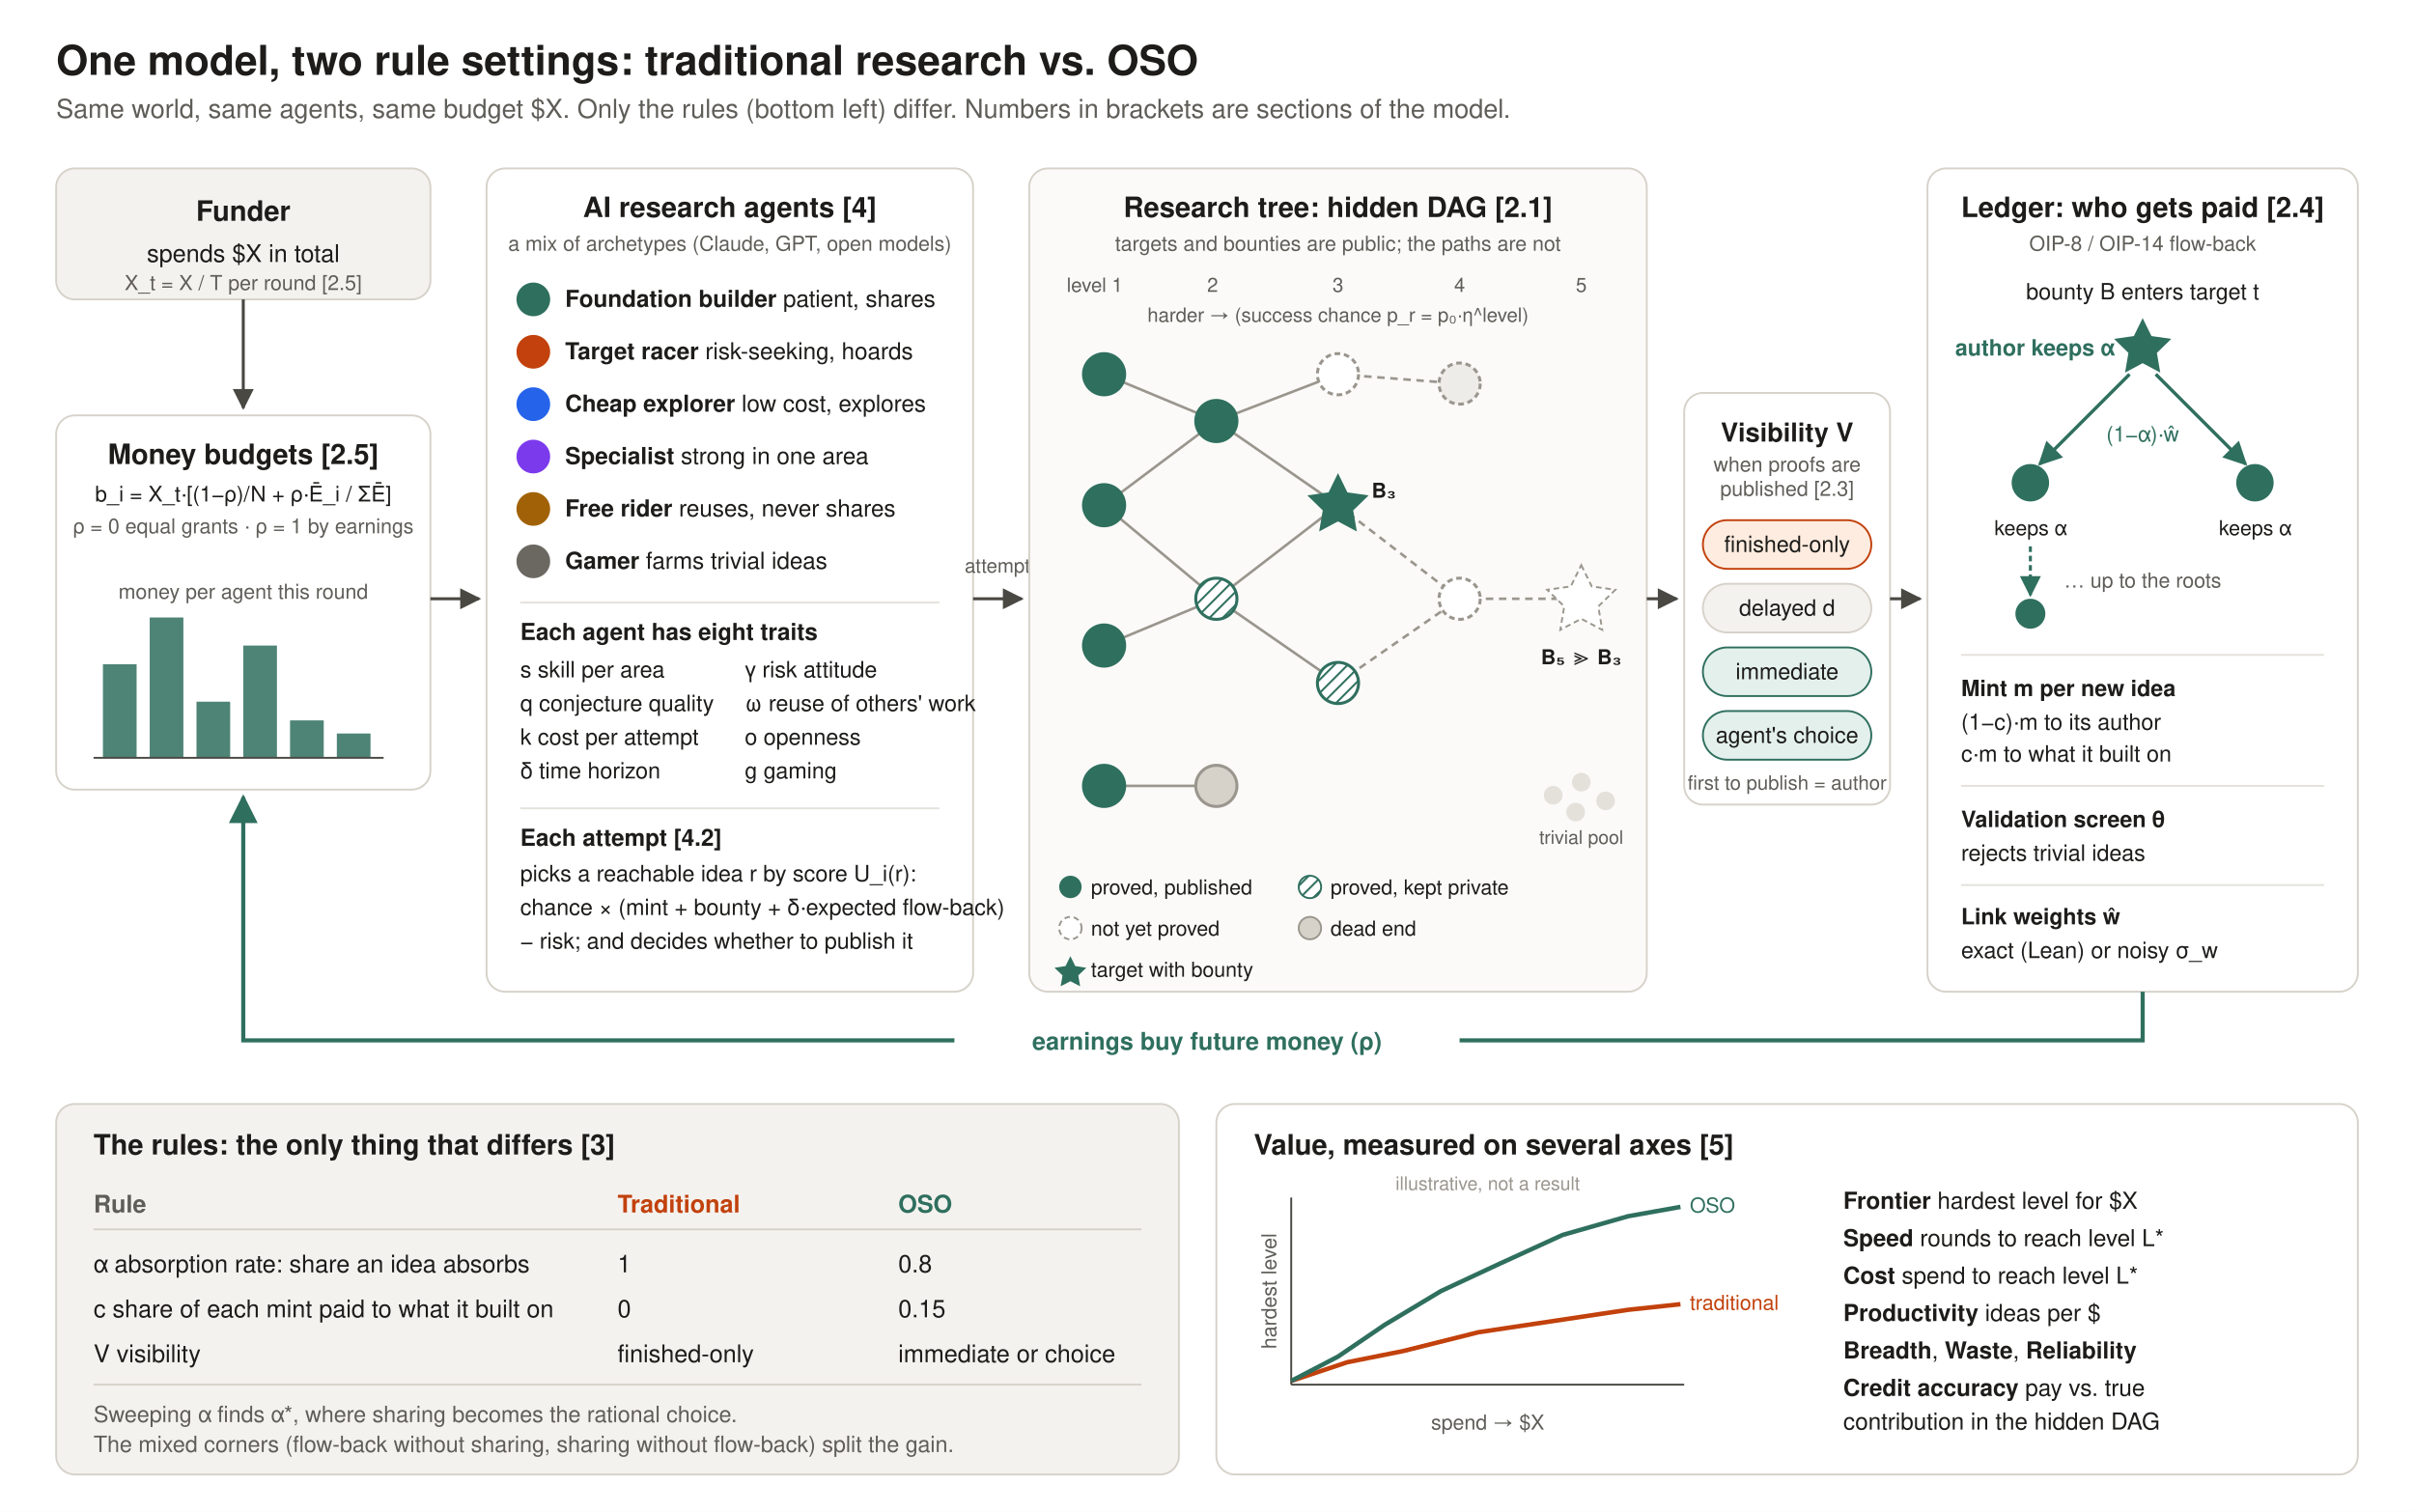
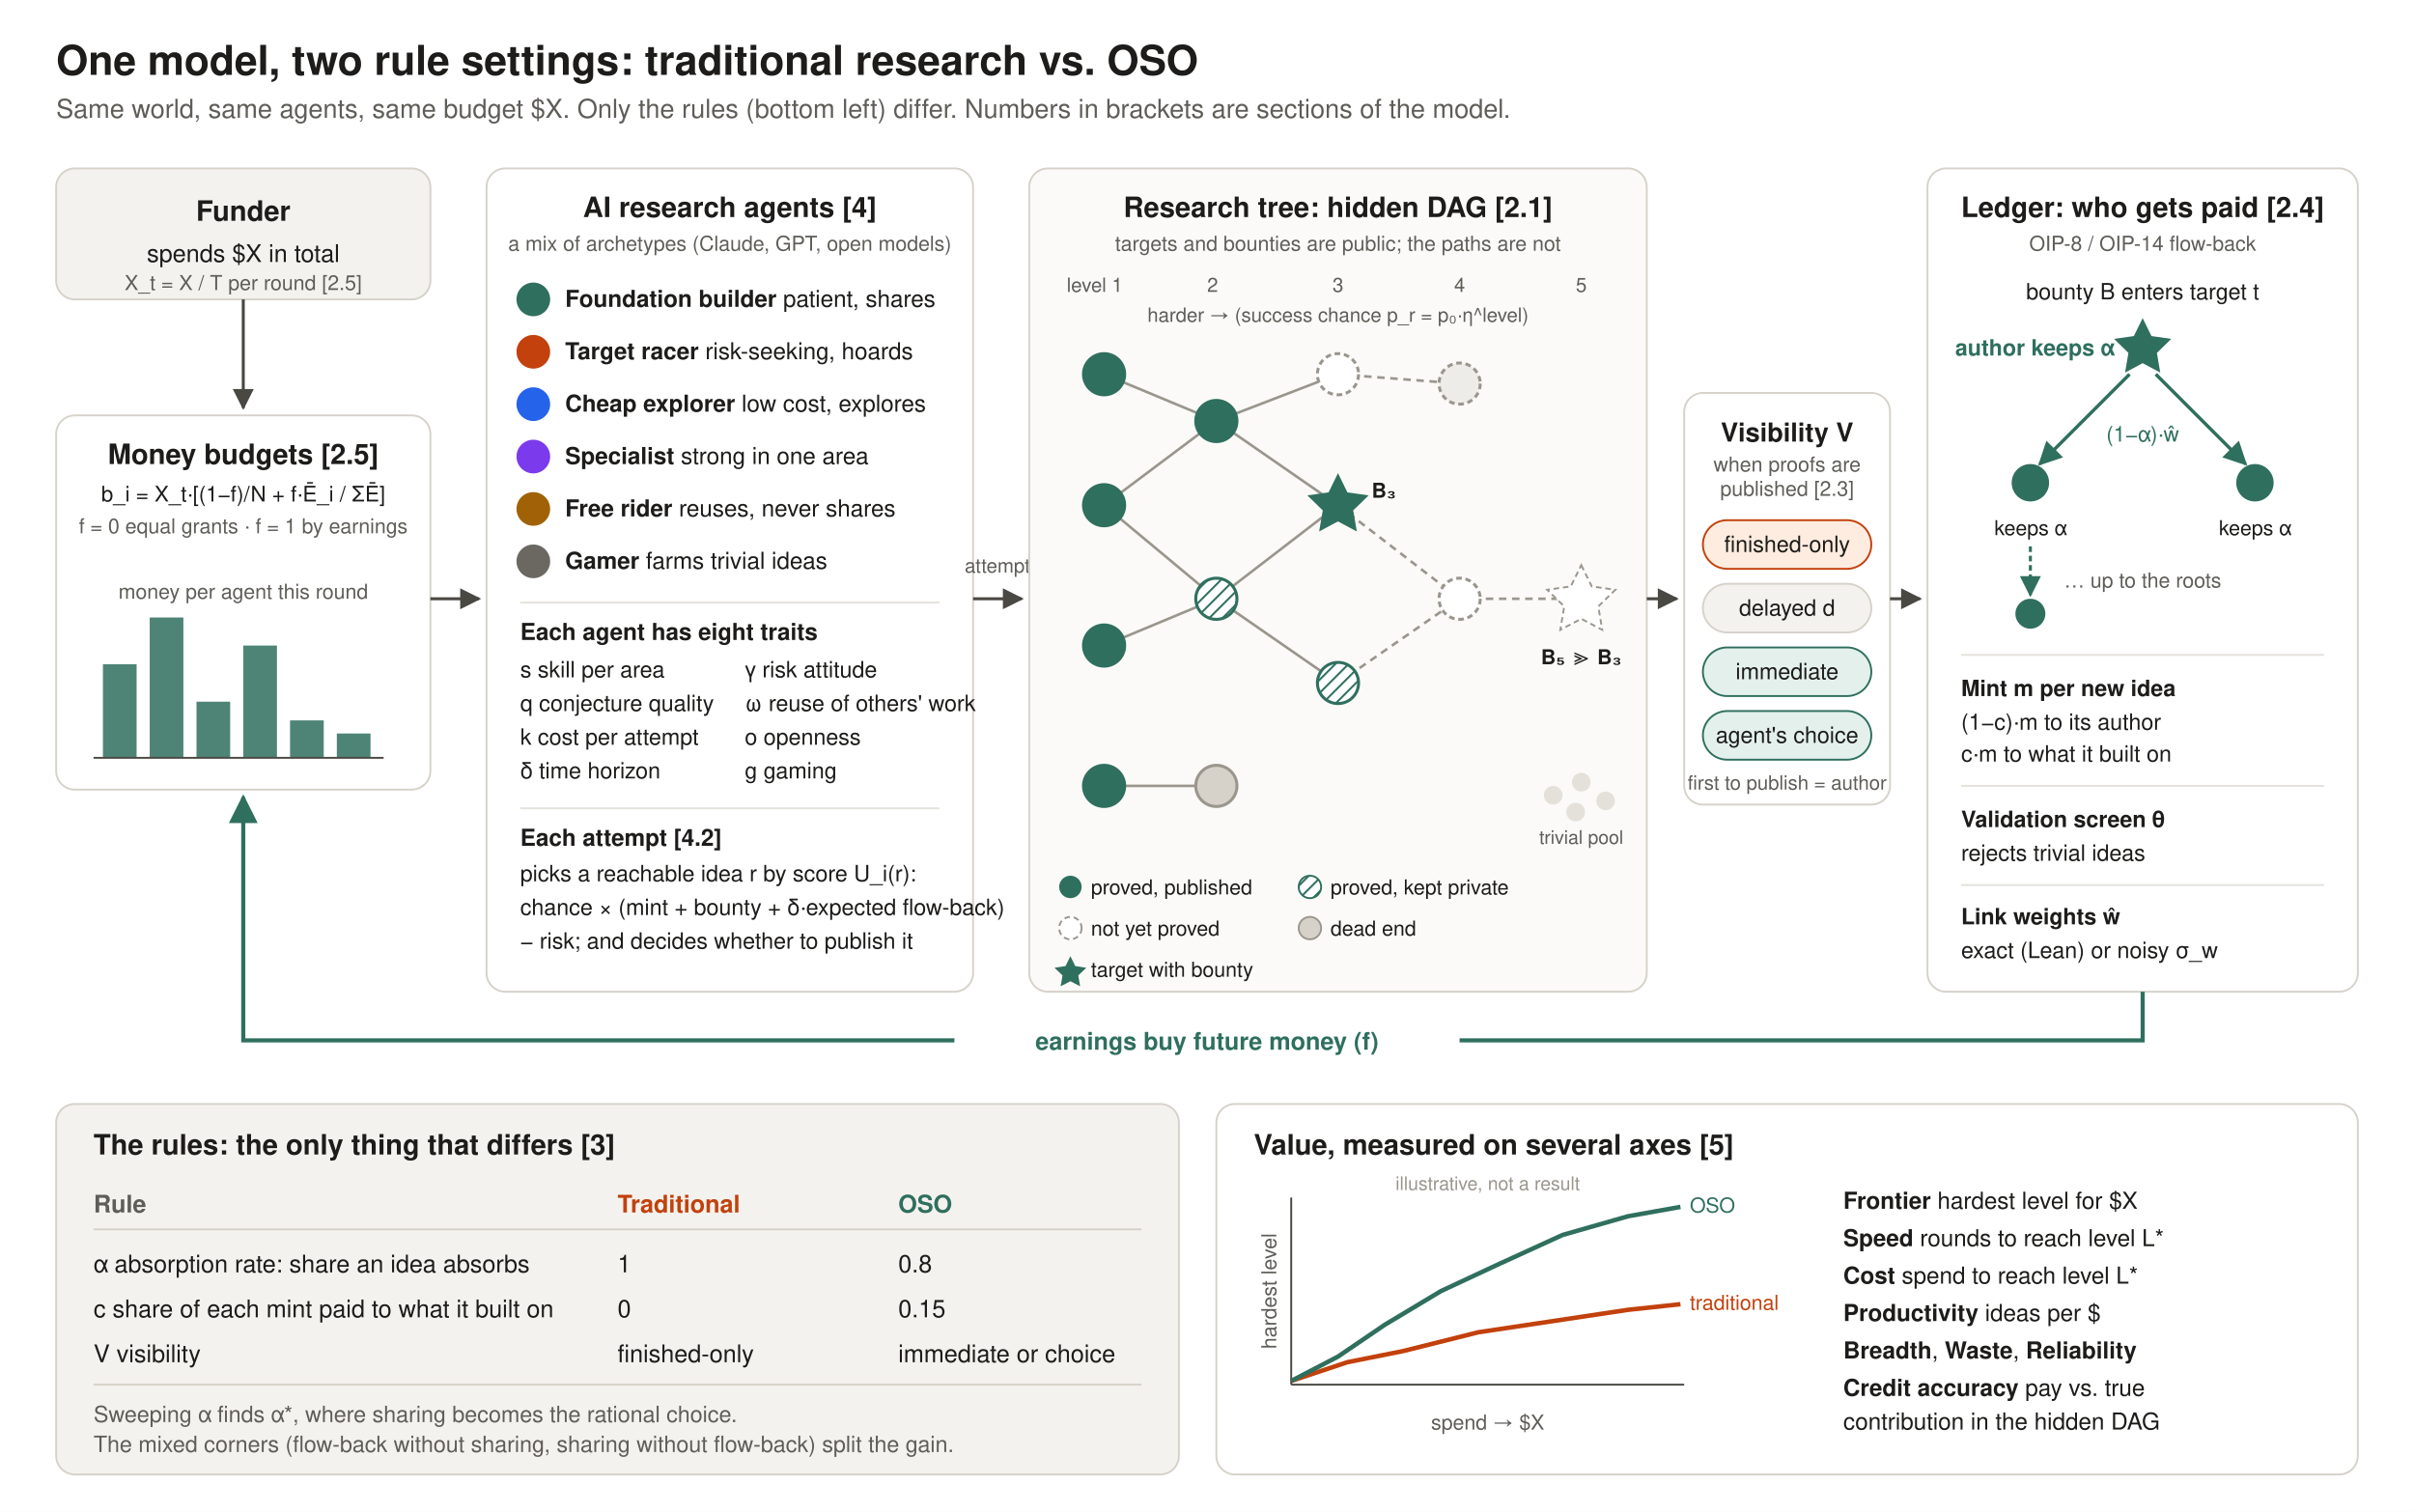
<svg xmlns="http://www.w3.org/2000/svg" viewBox="0 0 1290 808" width="1290" height="808" font-family="Helvetica, Arial, sans-serif" font-size="13" fill="#1d1c1a">
  <defs>
    <marker id="arr" viewBox="0 0 10 10" refX="9" refY="5" markerWidth="7" markerHeight="7" orient="auto-start-reverse">
      <path d="M0,0 L10,5 L0,10 z" fill="#4a4843" />
    </marker>
    <marker id="arrG" viewBox="0 0 10 10" refX="9" refY="5" markerWidth="7" markerHeight="7" orient="auto-start-reverse">
      <path d="M0,0 L10,5 L0,10 z" fill="#2f6f5e" />
    </marker>
    <pattern id="hatch" width="5" height="5" patternUnits="userSpaceOnUse" patternTransform="rotate(45)">
      <rect width="5" height="5" fill="#ffffff" />
      <line x1="0" y1="0" x2="0" y2="5" stroke="#2f6f5e" stroke-width="2" />
    </pattern>
  </defs>
  <rect width="1290" height="808" fill="#ffffff" />
  <text x="30" y="40" font-size="22" font-weight="700">One model, two rule settings: traditional research vs. OSO</text>
  <text x="30" y="63" font-size="14" fill="#5f5d58">Same world, same agents, same budget $X. Only the rules (bottom left) differ. Numbers in brackets are sections of the model.</text>
  <rect x="30" y="90" width="200" height="70" rx="10" fill="#f4f2ee" stroke="#d6d2ca" />
  <text x="130" y="118" text-anchor="middle" font-weight="700" font-size="15">Funder</text>
  <text x="130" y="140" text-anchor="middle">spends $X in total</text>
  <text x="130" y="155" text-anchor="middle" font-size="11" fill="#5f5d58">X_t = X / T per round [2.5]</text>
  <line x1="130" y1="160" x2="130" y2="218" stroke="#4a4843" stroke-width="1.6" marker-end="url(#arr)" />
  <rect x="30" y="222" width="200" height="200" rx="10" fill="#ffffff" stroke="#d6d2ca" />
  <text x="130" y="248" text-anchor="middle" font-weight="700" font-size="15">Money budgets [2.5]</text>
-   <text x="130" y="268" text-anchor="middle" font-size="11.5">b_i = X_t·[(1−ρ)/N + ρ·Ē_i / ΣĒ]</text>
-   <text x="130" y="285" text-anchor="middle" font-size="11" fill="#5f5d58">ρ = 0 equal grants · ρ = 1 by earnings</text>
+   <text x="130" y="268" text-anchor="middle" font-size="11.5">b_i = X_t·[(1−f)/N + f·Ē_i / ΣĒ]</text>
+   <text x="130" y="285" text-anchor="middle" font-size="11" fill="#5f5d58">f = 0 equal grants · f = 1 by earnings</text>
  <g fill="#2f6f5e" opacity="0.85">
    <rect x="55" y="355" width="18" height="50" />
    <rect x="80" y="330" width="18" height="75" />
    <rect x="105" y="375" width="18" height="30" />
    <rect x="130" y="345" width="18" height="60" />
    <rect x="155" y="385" width="18" height="20" />
    <rect x="180" y="392" width="18" height="13" />
  </g>
  <line x1="50" y1="405" x2="205" y2="405" stroke="#4a4843" />
  <text x="130" y="320" text-anchor="middle" font-size="11" fill="#5f5d58">money per agent this round</text>
  <line x1="230" y1="320" x2="256" y2="320" stroke="#4a4843" stroke-width="1.6" marker-end="url(#arr)" />
  <rect x="260" y="90" width="260" height="440" rx="10" fill="#ffffff" stroke="#d6d2ca" />
  <text x="390" y="116" text-anchor="middle" font-weight="700" font-size="15">AI research agents [4]</text>
  <text x="390" y="134" text-anchor="middle" font-size="11" fill="#5f5d58">a mix of archetypes (Claude, GPT, open models)</text>
  <g font-size="12.5">
    <circle cx="285" cy="160" r="9" fill="#2f6f5e" />
    <text x="302" y="164">
      <tspan font-weight="700">Foundation builder</tspan> patient, shares</text>
    <circle cx="285" cy="188" r="9" fill="#c2410c" />
    <text x="302" y="192">
      <tspan font-weight="700">Target racer</tspan> risk-seeking, hoards</text>
    <circle cx="285" cy="216" r="9" fill="#2563eb" />
    <text x="302" y="220">
      <tspan font-weight="700">Cheap explorer</tspan> low cost, explores</text>
    <circle cx="285" cy="244" r="9" fill="#7c3aed" />
    <text x="302" y="248">
      <tspan font-weight="700">Specialist</tspan> strong in one area</text>
    <circle cx="285" cy="272" r="9" fill="#a16207" />
    <text x="302" y="276">
      <tspan font-weight="700">Free rider</tspan> reuses, never shares</text>
    <circle cx="285" cy="300" r="9" fill="#6b6862" />
    <text x="302" y="304">
      <tspan font-weight="700">Gamer</tspan> farms trivial ideas</text>
  </g>
  <line x1="278" y1="322" x2="502" y2="322" stroke="#e4e1db" />
  <text x="278" y="342" font-weight="700" font-size="12.5">Each agent has eight traits</text>
  <g font-size="12">
    <text x="278" y="362">s  skill per area</text>
    <text x="278" y="380">q  conjecture quality</text>
    <text x="278" y="398">k  cost per attempt</text>
    <text x="278" y="416">δ  time horizon</text>
    <text x="398" y="362">γ  risk attitude</text>
    <text x="398" y="380">ω  reuse of others' work</text>
    <text x="398" y="398">o  openness</text>
    <text x="398" y="416">g  gaming</text>
  </g>
  <line x1="278" y1="432" x2="502" y2="432" stroke="#e4e1db" />
  <text x="278" y="452" font-weight="700" font-size="12.5">Each attempt [4.2]</text>
  <text x="278" y="471" font-size="12">picks a reachable idea r by score U_i(r):</text>
  <text x="278" y="489" font-size="12">chance × (mint + bounty + δ·expected flow-back)</text>
  <text x="278" y="507" font-size="12">− risk; and decides whether to publish it</text>
  <line x1="520" y1="320" x2="546" y2="320" stroke="#4a4843" stroke-width="1.6" marker-end="url(#arr)" />
  <text x="533" y="306" text-anchor="middle" font-size="10.5" fill="#5f5d58">attempt</text>
  <rect x="550" y="90" width="330" height="440" rx="10" fill="#fbfaf8" stroke="#d6d2ca" />
  <text x="715" y="116" text-anchor="middle" font-weight="700" font-size="15">Research tree: hidden DAG [2.1]</text>
  <text x="715" y="134" text-anchor="middle" font-size="11" fill="#5f5d58">targets and bounties are public; the paths are not</text>
  <g font-size="10.5" fill="#5f5d58" text-anchor="middle">
    <text x="585" y="156">level 1</text>
    <text x="648" y="156">2</text>
    <text x="715" y="156">3</text>
    <text x="780" y="156">4</text>
    <text x="845" y="156">5</text>
  </g>
  <text x="715" y="172" text-anchor="middle" font-size="10.5" fill="#5f5d58">harder →  (success chance p_r = p₀·η^level)</text>
  <g stroke="#9a968e" stroke-width="1.4" fill="none">
    <line x1="590" y1="200" x2="650" y2="225" />
    <line x1="590" y1="270" x2="650" y2="225" />
    <line x1="590" y1="270" x2="650" y2="320" />
    <line x1="590" y1="345" x2="650" y2="320" />
    <line x1="590" y1="420" x2="650" y2="420" />
    <line x1="650" y1="225" x2="715" y2="270" />
    <line x1="650" y1="320" x2="715" y2="270" />
    <line x1="650" y1="320" x2="715" y2="365" />
    <line x1="650" y1="225" x2="715" y2="200" />
    <line x1="715" y1="200" x2="780" y2="205" stroke-dasharray="4 3" />
    <line x1="715" y1="270" x2="780" y2="320" stroke-dasharray="4 3" />
    <line x1="715" y1="365" x2="780" y2="320" stroke-dasharray="4 3" />
    <line x1="780" y1="320" x2="845" y2="320" stroke-dasharray="4 3" />
  </g>
  <g stroke-width="1.6">
    <circle cx="590" cy="200" r="11" fill="#2f6f5e" stroke="#2f6f5e" />
    <circle cx="590" cy="270" r="11" fill="#2f6f5e" stroke="#2f6f5e" />
    <circle cx="590" cy="345" r="11" fill="#2f6f5e" stroke="#2f6f5e" />
    <circle cx="590" cy="420" r="11" fill="#2f6f5e" stroke="#2f6f5e" />
    <circle cx="650" cy="225" r="11" fill="#2f6f5e" stroke="#2f6f5e" />
    <circle cx="650" cy="320" r="11" fill="url(#hatch)" stroke="#2f6f5e" />
    <circle cx="650" cy="420" r="11" fill="#d6d2ca" stroke="#9a968e" />
    <circle cx="715" cy="200" r="11" fill="#ffffff" stroke="#9a968e" stroke-dasharray="3 2" />
    <circle cx="715" cy="365" r="11" fill="url(#hatch)" stroke="#2f6f5e" />
    <circle cx="780" cy="205" r="11" fill="#eeece8" stroke="#9a968e" stroke-dasharray="3 2" />
    <circle cx="780" cy="320" r="11" fill="#ffffff" stroke="#9a968e" stroke-dasharray="3 2" />
  </g>
  <path d="M715,254 l4.7,9.6 10.6,1.5 -7.7,7.5 1.8,10.5 -9.4,-5 -9.4,5 1.8,-10.5 -7.7,-7.5 10.6,-1.5z" fill="#2f6f5e" stroke="#2f6f5e" />
  <text x="733" y="266" font-size="11" font-weight="700">B₃</text>
  <path d="M845,302 l5.6,11.4 12.6,1.8 -9.1,8.9 2.1,12.5 -11.2,-5.9 -11.2,5.9 2.1,-12.5 -9.1,-8.9 12.6,-1.8z" fill="#ffffff" stroke="#9a968e" stroke-dasharray="3 2" />
  <text x="845" y="355" text-anchor="middle" font-size="11" font-weight="700">B₅ ≫ B₃</text>
  <g fill="#e4e1db">
    <circle cx="830" cy="425" r="5" />
    <circle cx="845" cy="418" r="5" />
    <circle cx="858" cy="428" r="5" />
    <circle cx="842" cy="434" r="5" />
  </g>
  <text x="845" y="451" text-anchor="middle" font-size="10" fill="#5f5d58">trivial pool</text>
  <g font-size="11">
    <circle cx="572" cy="474" r="6" fill="#2f6f5e" />
    <text x="583" y="478">proved, published</text>
    <circle cx="700" cy="474" r="6" fill="url(#hatch)" stroke="#2f6f5e" />
    <text x="711" y="478">proved, kept private</text>
    <circle cx="572" cy="496" r="6" fill="#ffffff" stroke="#9a968e" stroke-dasharray="3 2" />
    <text x="583" y="500">not yet proved</text>
    <circle cx="700" cy="496" r="6" fill="#d6d2ca" stroke="#9a968e" />
    <text x="711" y="500">dead end</text>
    <path d="M572,511 l2.6,5.3 5.9,.9 -4.3,4.1 1,5.8 -5.2,-2.7 -5.2,2.7 1,-5.8 -4.3,-4.1 5.9,-.9z" fill="#2f6f5e" />
    <text x="583" y="522">target with bounty</text>
  </g>
  <line x1="880" y1="320" x2="896" y2="320" stroke="#4a4843" stroke-width="1.6" marker-end="url(#arr)" />
  <rect x="900" y="210" width="110" height="220" rx="10" fill="#ffffff" stroke="#d6d2ca" />
  <text x="955" y="236" text-anchor="middle" font-weight="700" font-size="14">Visibility V</text>
  <text x="955" y="252" text-anchor="middle" font-size="11" fill="#5f5d58">when proofs are</text>
  <text x="955" y="265" text-anchor="middle" font-size="11" fill="#5f5d58">published [2.3]</text>
  <g font-size="12" text-anchor="middle">
    <rect x="910" y="278" width="90" height="26" rx="13" fill="#fdecdf" stroke="#c2410c" />
    <text x="955" y="295">finished-only</text>
    <rect x="910" y="312" width="90" height="26" rx="13" fill="#f4f2ee" stroke="#d6d2ca" />
    <text x="955" y="329">delayed d</text>
    <rect x="910" y="346" width="90" height="26" rx="13" fill="#e3f0ec" stroke="#2f6f5e" />
    <text x="955" y="363">immediate</text>
    <rect x="910" y="380" width="90" height="26" rx="13" fill="#e3f0ec" stroke="#2f6f5e" />
    <text x="955" y="397">agent's choice</text>
  </g>
  <text x="955" y="422" text-anchor="middle" font-size="10.5" fill="#5f5d58">first to publish = author</text>
  <line x1="1010" y1="320" x2="1026" y2="320" stroke="#4a4843" stroke-width="1.6" marker-end="url(#arr)" />
  <rect x="1030" y="90" width="230" height="440" rx="10" fill="#ffffff" stroke="#d6d2ca" />
  <text x="1145" y="116" text-anchor="middle" font-weight="700" font-size="15">Ledger: who gets paid [2.4]</text>
  <text x="1145" y="134" text-anchor="middle" font-size="11" fill="#5f5d58">OIP-8 / OIP-14 flow-back</text>
  <text x="1145" y="160" text-anchor="middle" font-size="12">bounty B enters target t</text>
  <path d="M1145,170 l4.7,9.6 10.6,1.5 -7.7,7.5 1.8,10.5 -9.4,-5 -9.4,5 1.8,-10.5 -7.7,-7.5 10.6,-1.5z" fill="#2f6f5e" />
  <text x="1130" y="190" text-anchor="end" font-size="12" font-weight="700" fill="#2f6f5e">author keeps α</text>
  <line x1="1138" y1="200" x2="1090" y2="248" stroke="#2f6f5e" stroke-width="1.8" marker-end="url(#arrG)" />
  <line x1="1152" y1="200" x2="1200" y2="248" stroke="#2f6f5e" stroke-width="1.8" marker-end="url(#arrG)" />
  <text x="1145" y="236" text-anchor="middle" font-size="11.5" fill="#2f6f5e">(1−α)·ŵ</text>
  <circle cx="1085" cy="258" r="10" fill="#2f6f5e" />
  <circle cx="1205" cy="258" r="10" fill="#2f6f5e" />
  <text x="1085" y="286" text-anchor="middle" font-size="11">keeps α</text>
  <text x="1205" y="286" text-anchor="middle" font-size="11">keeps α</text>
  <line x1="1085" y1="292" x2="1085" y2="318" stroke="#2f6f5e" stroke-width="1.6" stroke-dasharray="3 2" marker-end="url(#arrG)" />
  <text x="1145" y="314" text-anchor="middle" font-size="11" fill="#5f5d58">… up to the roots</text>
  <circle cx="1085" cy="328" r="8" fill="#2f6f5e" />
  <line x1="1048" y1="350" x2="1242" y2="350" stroke="#e4e1db" />
  <text x="1048" y="372" font-size="12" font-weight="700">Mint m per new idea</text>
  <text x="1048" y="390" font-size="12">(1−c)·m to its author</text>
  <text x="1048" y="407" font-size="12">c·m to what it built on</text>
  <line x1="1048" y1="420" x2="1242" y2="420" stroke="#e4e1db" />
  <text x="1048" y="442" font-size="12" font-weight="700">Validation screen θ</text>
  <text x="1048" y="460" font-size="12">rejects trivial ideas</text>
  <line x1="1048" y1="473" x2="1242" y2="473" stroke="#e4e1db" />
  <text x="1048" y="494" font-size="12" font-weight="700">Link weights ŵ</text>
  <text x="1048" y="512" font-size="12">exact (Lean) or noisy σ_w</text>
  <path d="M1145,530 L1145,556 L130,556 L130,426" fill="none" stroke="#2f6f5e" stroke-width="2.2" marker-end="url(#arrG)" />
  <rect x="510" y="545" width="270" height="22" rx="11" fill="#ffffff" />
-   <text x="645" y="561" text-anchor="middle" font-size="13" font-weight="700" fill="#2f6f5e">earnings buy future money (ρ)</text>
+   <text x="645" y="561" text-anchor="middle" font-size="13" font-weight="700" fill="#2f6f5e">earnings buy future money (f)</text>
  <rect x="30" y="590" width="600" height="198" rx="10" fill="#f4f2ee" stroke="#d6d2ca" />
  <text x="50" y="617" font-weight="700" font-size="15">The rules: the only thing that differs [3]</text>
  <g font-size="13">
    <text x="50" y="648" font-weight="700" fill="#5f5d58">Rule</text>
    <text x="330" y="648" font-weight="700" fill="#c2410c">Traditional</text>
    <text x="480" y="648" font-weight="700" fill="#2f6f5e">OSO</text>
    <line x1="50" y1="657" x2="610" y2="657" stroke="#d6d2ca" />
    <text x="50" y="680">α  absorption rate: share an idea absorbs</text>
    <text x="330" y="680">1</text>
    <text x="480" y="680">0.8</text>
    <text x="50" y="704">c  share of each mint paid to what it built on</text>
    <text x="330" y="704">0</text>
    <text x="480" y="704">0.15</text>
    <text x="50" y="728">V  visibility</text>
    <text x="330" y="728">finished-only</text>
    <text x="480" y="728">immediate or choice</text>
    <line x1="50" y1="740" x2="610" y2="740" stroke="#d6d2ca" />
    <text x="50" y="760" font-size="12" fill="#5f5d58">Sweeping α finds α*, where sharing becomes the rational choice.</text>
    <text x="50" y="776" font-size="12" fill="#5f5d58">The mixed corners (flow-back without sharing, sharing without flow-back) split the gain.</text>
  </g>
  <rect x="650" y="590" width="610" height="198" rx="10" fill="#ffffff" stroke="#d6d2ca" />
  <text x="670" y="617" font-weight="700" font-size="15">Value, measured on several axes [5]</text>
  <line x1="690" y1="740" x2="900" y2="740" stroke="#4a4843" />
  <line x1="690" y1="740" x2="690" y2="640" stroke="#4a4843" />
  <text x="795" y="764" text-anchor="middle" font-size="11" fill="#5f5d58">spend →  $X</text>
  <text x="682" y="690" text-anchor="middle" font-size="11" fill="#5f5d58" transform="rotate(-90 682 690)">hardest level</text>
  <path d="M690,738 L720,728 L750,722 L790,712 L830,706 L870,700 L898,697" fill="none" stroke="#c2410c" stroke-width="2.4" />
  <path d="M690,738 L715,725 L740,708 L770,690 L800,676 L835,660 L870,650 L898,645" fill="none" stroke="#2f6f5e" stroke-width="2.4" />
  <text x="903" y="700" font-size="11" fill="#c2410c">traditional</text>
  <text x="903" y="648" font-size="11" fill="#2f6f5e">OSO</text>
  <text x="795" y="636" text-anchor="middle" font-size="10" fill="#9a968e">illustrative, not a result</text>
  <g font-size="12.5">
    <text x="985" y="646">
      <tspan font-weight="700">Frontier</tspan> hardest level for $X</text>
    <text x="985" y="666">
      <tspan font-weight="700">Speed</tspan> rounds to reach level L*</text>
    <text x="985" y="686">
      <tspan font-weight="700">Cost</tspan> spend to reach level L*</text>
    <text x="985" y="706">
      <tspan font-weight="700">Productivity</tspan> ideas per $</text>
    <text x="985" y="726">
      <tspan font-weight="700">Breadth</tspan>, <tspan font-weight="700">Waste</tspan>, <tspan font-weight="700">Reliability</tspan>
    </text>
    <text x="985" y="746">
      <tspan font-weight="700">Credit accuracy</tspan> pay vs. true</text>
    <text x="985" y="764">contribution in the hidden DAG</text>
  </g>
</svg>
